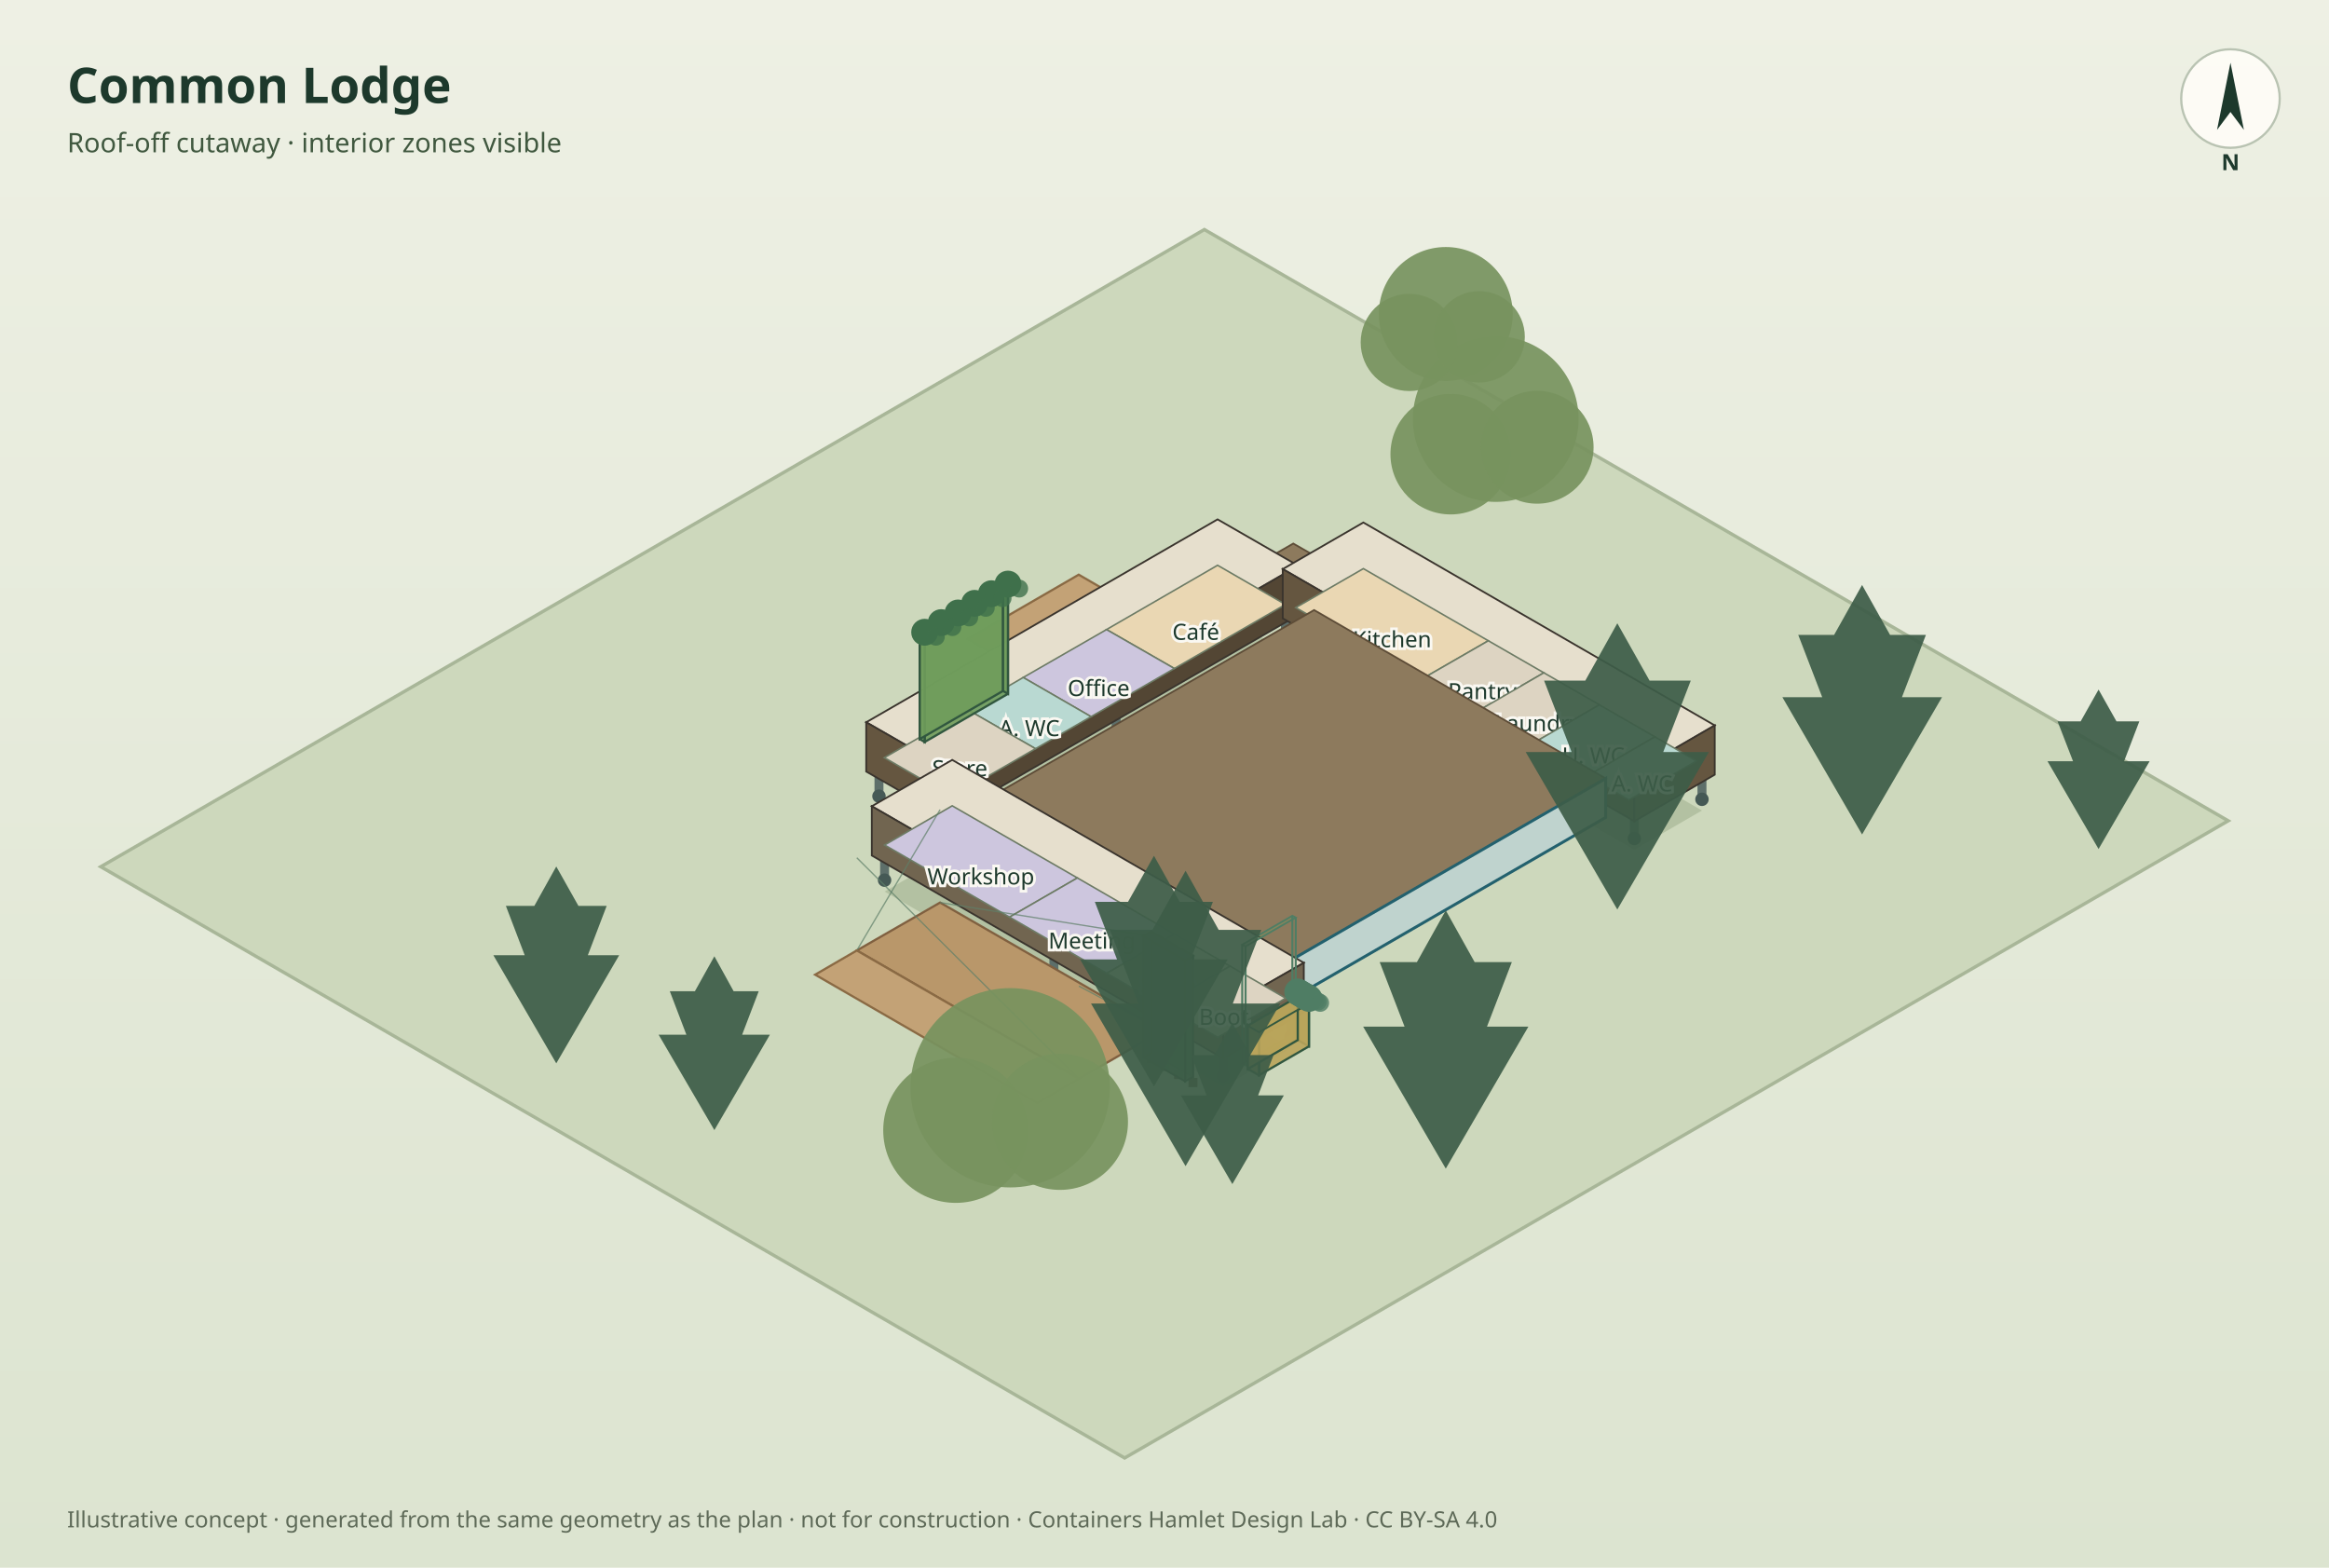
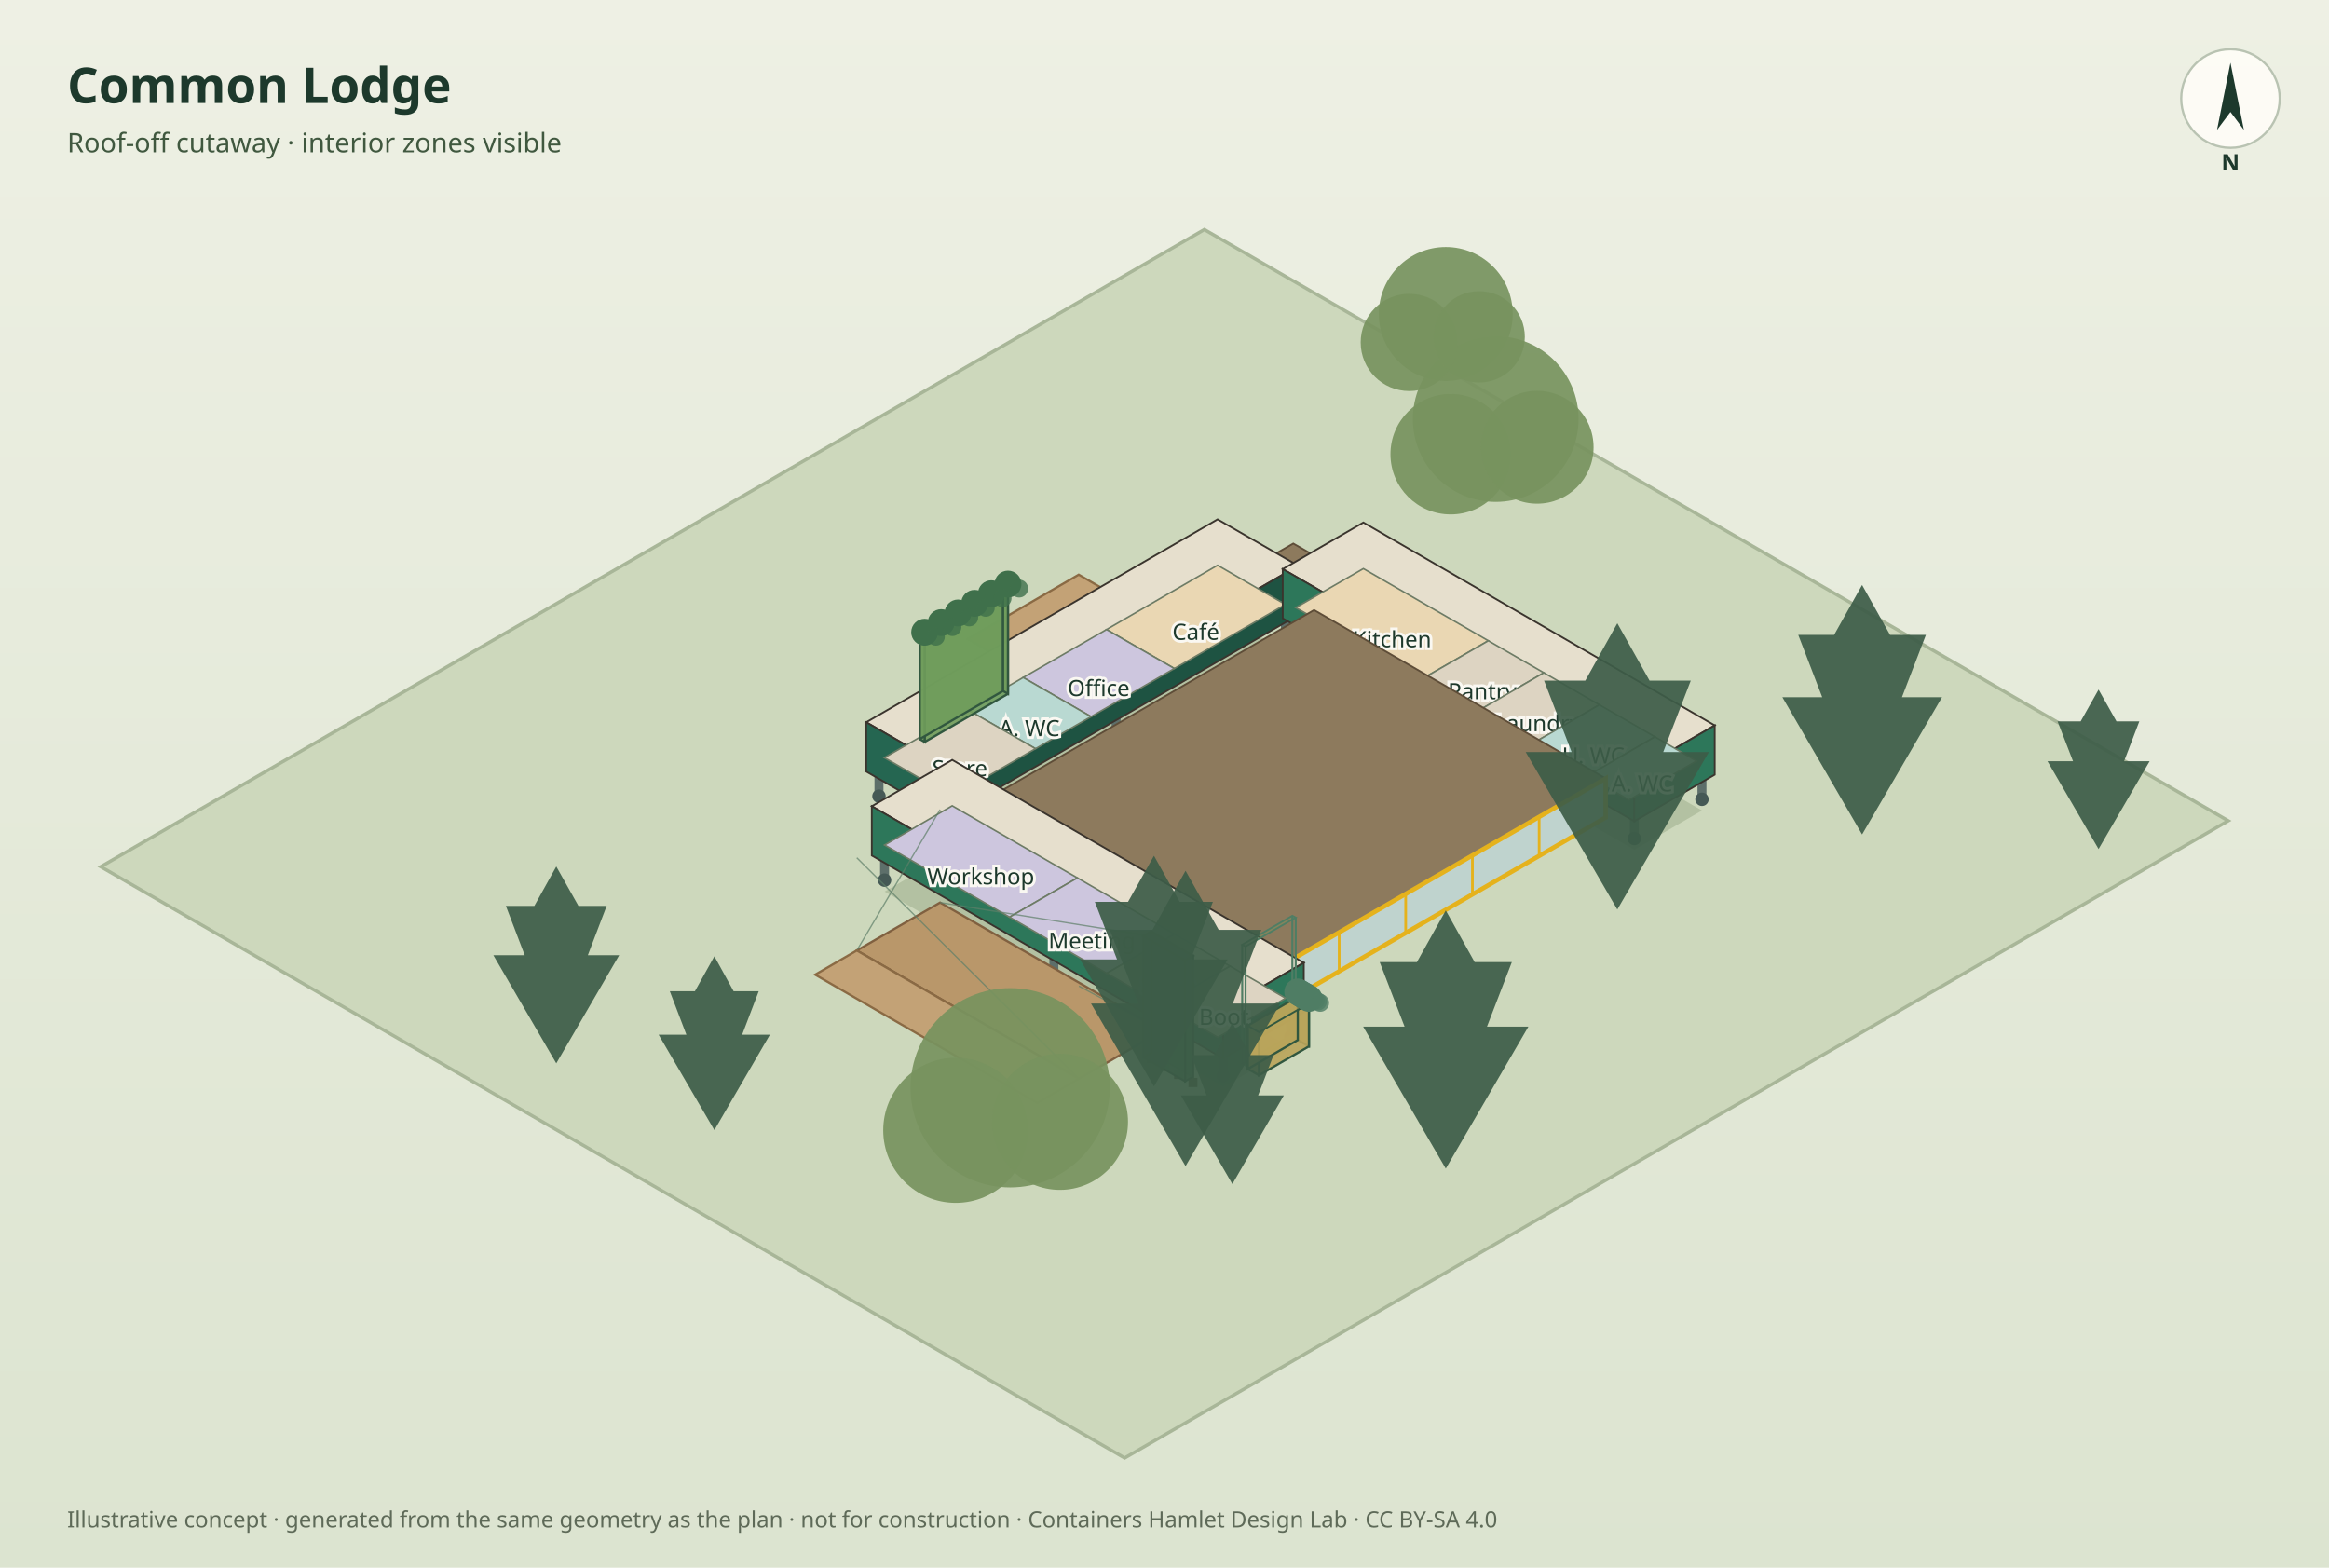
<svg xmlns="http://www.w3.org/2000/svg" viewBox="0 0 1040 700" role="img" aria-labelledby="concept-common-lodge-cutaway-t concept-common-lodge-cutaway-d">
  <defs>
    <linearGradient id="concept-common-lodge-cutaway-sky" x1="0" y1="0" x2="0" y2="1">
      <stop offset="0" stop-color="#eef0e4" />
      <stop offset="1" stop-color="#dce4d0" />
    </linearGradient>
  </defs>
  <rect width="1040" height="700" fill="url(#concept-common-lodge-cutaway-sky)" />
  <path d="M537.8 102.5L995 366.5L502.2 651L45 387Z" fill="#cdd8bc" stroke="#a8b698" stroke-width="1.5" />
  <g fill="#78935f" fill-opacity="0.92">
    <circle cx="667.9" cy="187.1" r="37" />
    <circle cx="647.8" cy="202.8" r="26.9" />
    <circle cx="686.4" cy="199.7" r="25.2" />
  </g>
  <g fill="#3d5d48" fill-opacity="0.92">
    <path d="M831.5 372.6L867.2 311.3L849.3 311.3L860 283.5L844 283.5L831.5 261.2L819 283.5L803 283.5L813.7 311.3L795.9 311.3Z" />
  </g>
  <g fill="#78935f" fill-opacity="0.92">
    <circle cx="645.6" cy="140.2" r="29.9" />
    <circle cx="629.3" cy="152.9" r="21.7" />
    <circle cx="660.5" cy="150.4" r="20.4" />
  </g>
  <path d="M577.5 242.7 594.9 252.7 577.5 262.8 560.1 252.7Z" fill="#8d7a5d" stroke="#5e4d38" stroke-width="0.8" />
  <path d="M560.1 270.2 577.5 280.2 577.5 262.8 560.1 252.7Z" fill="#c0aa86" stroke="#5e4d38" stroke-width="0.8" />
  <path d="M594.9 270.2 577.5 280.2 577.5 262.8 594.9 252.7Z" fill="#c0aa86" stroke="#5e4d38" stroke-width="0.8" />
  <path d="M494.1 263.8 444.5 292.4 432.1 285.3 481.7 256.6Z" fill="#c3a276" stroke="#8a6a44" stroke-width="1" />
  <path d="M518.9 278.1 469.3 306.7 444.5 292.4 494.1 263.8Z" fill="#b9976a" stroke="#806040" stroke-width="1" />
  <path d="M574 290.7 422.8 377.9 392.5 360.5 543.7 273.2Z" fill="#9eae8d" fill-opacity="0.55" />
  <line x1="574" y1="285.6" x2="574" y2="274.6" stroke="#5d6f6a" stroke-width="4" />
  <circle cx="574" cy="285.6" r="3" fill="#455955" />
  <line x1="422.8" y1="372.9" x2="422.8" y2="361.9" stroke="#5d6f6a" stroke-width="4" />
  <circle cx="422.8" cy="372.9" r="3" fill="#455955" />
  <line x1="392.5" y1="355.5" x2="392.5" y2="344.5" stroke="#5d6f6a" stroke-width="4" />
  <circle cx="392.5" cy="355.5" r="3" fill="#455955" />
  <line x1="543.7" y1="268.2" x2="543.7" y2="257.2" stroke="#5d6f6a" stroke-width="4" />
  <circle cx="543.7" cy="268.2" r="3" fill="#455955" />
  <line x1="498.4" y1="329.3" x2="498.4" y2="318.3" stroke="#5d6f6a" stroke-width="4" />
  <circle cx="498.4" cy="329.3" r="3" fill="#455955" />
  <line x1="468.1" y1="311.8" x2="468.1" y2="300.8" stroke="#5d6f6a" stroke-width="4" />
  <circle cx="468.1" cy="311.8" r="3" fill="#455955" />
  <path d="M579.7 252.6 422.8 343.2 386.8 322.5 543.7 231.9Z" fill="#e6dfcd" stroke="#3a342d" stroke-width="0.8" />
-   <path d="M579.7 274.6 422.8 365.2 422.8 343.2 579.7 252.6Z" fill="#534634" stroke="#3a342d" stroke-width="0.8" />
-   <path d="M422.8 365.2 386.8 344.5 386.8 322.5 422.8 343.2Z" fill="#655640" stroke="#3a342d" stroke-width="0.8" />
+   <path d="M579.7 274.6 422.8 365.2 422.8 343.2 579.7 252.6Z" fill="#1e5342" stroke="#3a342d" stroke-width="0.8" />
+   <path d="M422.8 365.2 386.8 344.5 386.8 322.5 422.8 343.2Z" fill="#256651" stroke="#3a342d" stroke-width="0.8" />
  <path d="M574 269.9 524.4 298.5 494.1 281.1 543.7 252.4Z" fill="#ead7b3" stroke="#6d7b65" stroke-width="0.7" />
  <text x="534" y="285.7" font-family="system-ui, sans-serif" font-size="10" text-anchor="middle" fill="#1d392c" stroke="#faf8f2" stroke-width="2.5" paint-order="stroke">Café</text>
  <path d="M524.4 298.5 487.2 320 456.9 302.5 494.1 281.1Z" fill="#cdc6de" stroke="#6d7b65" stroke-width="0.7" />
  <text x="490.6" y="310.8" font-family="system-ui, sans-serif" font-size="10" text-anchor="middle" fill="#1d392c" stroke="#faf8f2" stroke-width="2.5" paint-order="stroke">Office</text>
  <path d="M487.2 320 462.4 334.3 432.1 316.9 456.9 302.5Z" fill="#b9d9d2" stroke="#6d7b65" stroke-width="0.7" />
  <text x="459.6" y="328.7" font-family="system-ui, sans-serif" font-size="10" text-anchor="middle" fill="#1d392c" stroke="#faf8f2" stroke-width="2.5" paint-order="stroke">A. WC</text>
  <path d="M462.4 334.3 425.1 355.8 394.9 338.3 432.1 316.9Z" fill="#ddd4c2" stroke="#6d7b65" stroke-width="0.7" />
  <text x="428.6" y="346.6" font-family="system-ui, sans-serif" font-size="10" text-anchor="middle" fill="#1d392c" stroke="#faf8f2" stroke-width="2.5" paint-order="stroke">Store</text>
  <path d="M608.8 274.6 760 361.9 729.8 379.4 578.6 292.1Z" fill="#9eae8d" fill-opacity="0.55" />
  <line x1="608.8" y1="269.6" x2="608.8" y2="258.6" stroke="#5d6f6a" stroke-width="4" />
  <circle cx="608.8" cy="269.6" r="3" fill="#455955" />
  <line x1="760" y1="356.9" x2="760" y2="345.9" stroke="#5d6f6a" stroke-width="4" />
  <circle cx="760" cy="356.9" r="3" fill="#455955" />
  <line x1="729.8" y1="374.4" x2="729.8" y2="363.4" stroke="#5d6f6a" stroke-width="4" />
  <circle cx="729.8" cy="374.4" r="3" fill="#455955" />
  <line x1="578.6" y1="287.1" x2="578.6" y2="276.1" stroke="#5d6f6a" stroke-width="4" />
  <circle cx="578.6" cy="287.1" r="3" fill="#455955" />
  <line x1="684.4" y1="313.3" x2="684.4" y2="302.3" stroke="#5d6f6a" stroke-width="4" />
  <circle cx="684.4" cy="313.3" r="3" fill="#455955" />
  <line x1="654.2" y1="330.7" x2="654.2" y2="319.7" stroke="#5d6f6a" stroke-width="4" />
  <circle cx="654.2" cy="330.7" r="3" fill="#455955" />
  <path d="M608.8 233.3 765.7 323.9 729.8 344.7 572.8 254.1Z" fill="#e6dfcd" stroke="#3a342d" stroke-width="0.8" />
-   <path d="M572.8 276.1 729.8 366.7 729.8 344.7 572.8 254.1Z" fill="#655640" stroke="#3a342d" stroke-width="0.8" />
-   <path d="M765.7 345.9 729.8 366.7 729.8 344.7 765.7 323.9Z" fill="#655640" stroke="#3a342d" stroke-width="0.8" />
+   <path d="M572.8 276.1 729.8 366.7 729.8 344.7 572.8 254.1Z" fill="#2d775a" stroke="#3a342d" stroke-width="0.8" />
+   <path d="M765.7 345.9 729.8 366.7 729.8 344.7 765.7 323.9Z" fill="#2d775a" stroke="#3a342d" stroke-width="0.8" />
  <path d="M608.8 253.9 664.6 286.1 634.4 303.5 578.6 271.3Z" fill="#ead7b3" stroke="#6d7b65" stroke-width="0.7" />
  <text x="621.6" y="289" font-family="system-ui, sans-serif" font-size="10" text-anchor="middle" fill="#1d392c" stroke="#faf8f2" stroke-width="2.5" paint-order="stroke">Kitchen</text>
  <path d="M664.6 286.1 689.4 300.4 659.2 317.9 634.4 303.5Z" fill="#ddd4c2" stroke="#6d7b65" stroke-width="0.7" />
  <text x="661.9" y="312.2" font-family="system-ui, sans-serif" font-size="10" text-anchor="middle" fill="#1d392c" stroke="#faf8f2" stroke-width="2.5" paint-order="stroke">Pantry</text>
  <path d="M689.4 300.4 714.2 314.7 684 332.2 659.2 317.9Z" fill="#ddd4c2" stroke="#6d7b65" stroke-width="0.7" />
  <text x="686.7" y="326.5" font-family="system-ui, sans-serif" font-size="10" text-anchor="middle" fill="#1d392c" stroke="#faf8f2" stroke-width="2.5" paint-order="stroke">Laundry</text>
  <path d="M714.2 314.7 739 329 708.8 346.5 684 332.2Z" fill="#b9d9d2" stroke="#6d7b65" stroke-width="0.7" />
  <text x="711.5" y="340.9" font-family="system-ui, sans-serif" font-size="10" text-anchor="middle" fill="#1d392c" stroke="#faf8f2" stroke-width="2.5" paint-order="stroke">U. WC</text>
  <path d="M739 329 757.6 339.8 727.4 357.2 708.8 346.5Z" fill="#b9d9d2" stroke="#6d7b65" stroke-width="0.7" />
  <text x="733.2" y="353.4" font-family="system-ui, sans-serif" font-size="10" text-anchor="middle" fill="#1d392c" stroke="#faf8f2" stroke-width="2.5" paint-order="stroke">A. WC</text>
  <path d="M586.8 272.4 717 347.6 568.2 433.5 438 358.4Z" fill="#8d7a5d" stroke="#5e4d38" stroke-width="0.8" />
  <path d="M438 375.8 568.2 450.9 568.2 433.5 438 358.4Z" fill="#c0aa86" stroke="#5e4d38" stroke-width="0.8" />
  <path d="M717 365 568.2 450.9 568.2 433.5 717 347.6Z" fill="#c0aa86" stroke="#5e4d38" stroke-width="0.8" />
-   <path d="M438 375.8 568.2 450.9 568.2 433.5 438 358.4Z" fill="#bfe4ea" fill-opacity="0.72" stroke="#23616e" stroke-width="1.3" />
-   <path d="M717 365 568.2 450.9 568.2 433.5 717 347.6Z" fill="#bfe4ea" fill-opacity="0.72" stroke="#23616e" stroke-width="1.3" />
+   <path d="M438 375.8 568.2 450.9 568.2 433.5 438 358.4Z" fill="#bfe4ea" fill-opacity="0.72" stroke="#e5b21c" stroke-width="2" />
+   <line x1="464" y1="390.8" x2="464" y2="373.4" stroke="#e5b21c" stroke-width="1.2" />
+   <line x1="490.1" y1="405.8" x2="490.1" y2="388.4" stroke="#e5b21c" stroke-width="1.2" />
+   <line x1="516.1" y1="420.9" x2="516.1" y2="403.5" stroke="#e5b21c" stroke-width="1.2" />
+   <line x1="542.2" y1="435.9" x2="542.2" y2="418.5" stroke="#e5b21c" stroke-width="1.2" />
+   <path d="M717 365 568.2 450.9 568.2 433.5 717 347.6Z" fill="#bfe4ea" fill-opacity="0.72" stroke="#e5b21c" stroke-width="2" />
+   <line x1="687.3" y1="382.2" x2="687.3" y2="364.8" stroke="#e5b21c" stroke-width="1.2" />
+   <line x1="657.5" y1="399.4" x2="657.5" y2="382" stroke="#e5b21c" stroke-width="1.2" />
+   <line x1="627.7" y1="416.6" x2="627.7" y2="399.2" stroke="#e5b21c" stroke-width="1.2" />
+   <line x1="598" y1="433.8" x2="598" y2="416.3" stroke="#e5b21c" stroke-width="1.2" />
  <path d="M425.2 380.6 576.4 467.9 546.2 485.3 395 398.1Z" fill="#9eae8d" fill-opacity="0.55" />
  <line x1="425.2" y1="375.6" x2="425.2" y2="364.6" stroke="#5d6f6a" stroke-width="4" />
  <circle cx="425.2" cy="375.6" r="3" fill="#455955" />
  <line x1="576.4" y1="462.9" x2="576.4" y2="451.9" stroke="#5d6f6a" stroke-width="4" />
  <circle cx="576.4" cy="462.9" r="3" fill="#455955" />
  <line x1="546.2" y1="480.3" x2="546.2" y2="469.3" stroke="#5d6f6a" stroke-width="4" />
  <circle cx="546.2" cy="480.3" r="3" fill="#455955" />
  <line x1="395" y1="393" x2="395" y2="382" stroke="#5d6f6a" stroke-width="4" />
  <circle cx="395" cy="393" r="3" fill="#455955" />
  <line x1="500.8" y1="419.2" x2="500.8" y2="408.2" stroke="#5d6f6a" stroke-width="4" />
  <circle cx="500.8" cy="419.2" r="3" fill="#455955" />
  <line x1="470.6" y1="436.7" x2="470.6" y2="425.7" stroke="#5d6f6a" stroke-width="4" />
  <circle cx="470.6" cy="436.7" r="3" fill="#455955" />
  <path d="M425.2 339.3 582.2 429.9 546.2 450.6 389.3 360Z" fill="#e6dfcd" stroke="#3a342d" stroke-width="0.8" />
-   <path d="M389.3 382 546.2 472.6 546.2 450.6 389.3 360Z" fill="#716550" stroke="#3a342d" stroke-width="0.8" />
-   <path d="M582.2 451.9 546.2 472.6 546.2 450.6 582.2 429.9Z" fill="#716550" stroke="#3a342d" stroke-width="0.8" />
+   <path d="M389.3 382 546.2 472.6 546.2 450.6 389.3 360Z" fill="#2d775a" stroke="#3a342d" stroke-width="0.8" />
+   <path d="M582.2 451.9 546.2 472.6 546.2 450.6 582.2 429.9Z" fill="#2d775a" stroke="#3a342d" stroke-width="0.8" />
  <path d="M425.2 359.8 481.1 392 450.8 409.5 395 377.3Z" fill="#cdc6de" stroke="#6d7b65" stroke-width="0.7" />
  <text x="438" y="394.9" font-family="system-ui, sans-serif" font-size="10" text-anchor="middle" fill="#1d392c" stroke="#faf8f2" stroke-width="2.5" paint-order="stroke">Workshop</text>
  <path d="M481.1 392 524.5 417.1 494.2 434.6 450.8 409.5Z" fill="#cdc6de" stroke="#6d7b65" stroke-width="0.7" />
  <text x="487.6" y="423.6" font-family="system-ui, sans-serif" font-size="10" text-anchor="middle" fill="#1d392c" stroke="#faf8f2" stroke-width="2.5" paint-order="stroke">Meeting</text>
  <path d="M524.5 417.1 549.3 431.4 519 448.9 494.2 434.6Z" fill="#ddd4c2" stroke="#6d7b65" stroke-width="0.7" />
  <text x="521.7" y="443.3" font-family="system-ui, sans-serif" font-size="10" text-anchor="middle" fill="#1d392c" stroke="#faf8f2" stroke-width="2.5" paint-order="stroke">Store</text>
  <path d="M549.3 431.4 574.1 445.7 543.8 463.2 519 448.9Z" fill="#ddd4c2" stroke="#6d7b65" stroke-width="0.7" />
  <text x="546.5" y="457.6" font-family="system-ui, sans-serif" font-size="10" text-anchor="middle" fill="#1d392c" stroke="#faf8f2" stroke-width="2.5" paint-order="stroke">Boot</text>
  <path d="M419.8 403 519 460.2 481.8 481.7 382.6 424.4Z" fill="#b9976a" stroke="#806040" stroke-width="1" />
  <path d="M419.8 403L519 418.8" stroke="#5e8069" stroke-width="0.6" stroke-opacity="0.7" />
  <path d="M519 460.2L481.8 440.3" stroke="#5e8069" stroke-width="0.6" stroke-opacity="0.7" />
  <path d="M481.8 481.7L382.6 383" stroke="#5e8069" stroke-width="0.6" stroke-opacity="0.7" />
  <path d="M382.6 424.4L419.8 361.5" stroke="#5e8069" stroke-width="0.6" stroke-opacity="0.7" />
  <path d="M382.6 424.4 481.8 481.7 463.2 492.5 364 435.2Z" fill="#c3a276" stroke="#8a6a44" stroke-width="1" />
  <path d="M577.1 462 578.6 462.9 556.2 475.8 554.7 474.9Z" fill="#9ab886" fill-opacity="0.3" stroke="#4f7d64" stroke-width="0.8" />
  <path d="M577.1 408.9 578.6 409.7 556.2 422.6 554.7 421.8Z" fill="#6f9d5b" fill-opacity="0.28" stroke="#4f7d64" stroke-width="0.8" />
  <path d="M577.1 462L577.1 408.9" stroke="#4f7d64" stroke-width="0.9" />
  <path d="M578.6 462.9L578.6 409.7" stroke="#4f7d64" stroke-width="0.9" />
  <path d="M556.2 475.8L556.2 422.6" stroke="#4f7d64" stroke-width="0.9" />
  <path d="M554.7 474.9L554.7 421.8" stroke="#4f7d64" stroke-width="0.9" />
  <path d="M450.1 309.8 412.9 331.3 412.9 284.5 450.1 263Z" fill="#6f9d5b" fill-opacity="0.9" stroke="#31573f" stroke-width="1" />
  <path d="M412.9 331.3 410.7 330 410.7 283.2 412.9 284.5Z" fill="#6f9d5b" fill-opacity="0.9" stroke="#31573f" stroke-width="1" />
  <path d="M410.7 330 447.9 308.5 447.9 261.8 410.7 283.2Z" fill="#6f9d5b" fill-opacity="0.9" stroke="#31573f" stroke-width="1" />
  <path d="M447.9 308.5 450.1 309.8 450.1 263 447.9 261.8Z" fill="#6f9d5b" fill-opacity="0.9" stroke="#31573f" stroke-width="1" />
  <path d="M450.1 263 412.9 284.5 410.7 283.2 447.9 261.8Z" fill="#6f9d5b" fill-opacity="0.65" stroke="#31573f" stroke-width="0.8" />
  <circle cx="450.1" cy="260.8" r="6" fill="#3f704b" />
  <circle cx="455.1" cy="262.8" r="4" fill="#3f704b" opacity="0.8" />
  <circle cx="442.7" cy="265.1" r="6" fill="#3f704b" />
  <circle cx="447.7" cy="267.1" r="4" fill="#3f704b" opacity="0.8" />
  <circle cx="435.2" cy="269.4" r="6" fill="#3f704b" />
  <circle cx="440.2" cy="271.4" r="4" fill="#3f704b" opacity="0.8" />
  <circle cx="427.8" cy="273.7" r="6" fill="#3f704b" />
  <circle cx="432.8" cy="275.7" r="4" fill="#3f704b" opacity="0.8" />
  <circle cx="420.3" cy="278" r="6" fill="#3f704b" />
  <circle cx="425.3" cy="280" r="4" fill="#3f704b" opacity="0.8" />
  <circle cx="412.9" cy="282.3" r="6" fill="#3f704b" />
  <circle cx="417.9" cy="284.3" r="4" fill="#3f704b" opacity="0.8" />
  <path d="M579.5 464.4 584.5 467.2 584.5 448 579.5 445.1Z" fill="#b9a45a" fill-opacity="0.9" stroke="#31573f" stroke-width="1" />
  <path d="M584.5 467.2 562.2 480.1 562.2 460.9 584.5 448Z" fill="#b9a45a" fill-opacity="0.9" stroke="#31573f" stroke-width="1" />
  <path d="M562.2 480.1 557.2 477.3 557.2 458 562.2 460.9Z" fill="#b9a45a" fill-opacity="0.9" stroke="#31573f" stroke-width="1" />
  <path d="M557.2 477.3 579.5 464.4 579.5 445.1 557.2 458Z" fill="#b9a45a" fill-opacity="0.9" stroke="#31573f" stroke-width="1" />
  <path d="M579.5 445.1 584.5 448 562.2 460.9 557.2 458Z" fill="#b9a45a" fill-opacity="0.65" stroke="#31573f" stroke-width="0.8" />
  <circle cx="579.5" cy="442.9" r="6" fill="#4f7d64" />
  <circle cx="584.5" cy="444.9" r="4" fill="#4f7d64" opacity="0.8" />
  <circle cx="580.5" cy="443.5" r="6" fill="#4f7d64" />
  <circle cx="585.5" cy="445.5" r="4" fill="#4f7d64" opacity="0.8" />
  <circle cx="581.5" cy="444.1" r="6" fill="#4f7d64" />
  <circle cx="586.5" cy="446.1" r="4" fill="#4f7d64" opacity="0.8" />
  <circle cx="582.5" cy="444.7" r="6" fill="#4f7d64" />
  <circle cx="587.5" cy="446.7" r="4" fill="#4f7d64" opacity="0.8" />
  <circle cx="583.5" cy="445.2" r="6" fill="#4f7d64" />
  <circle cx="588.5" cy="447.2" r="4" fill="#4f7d64" opacity="0.8" />
  <circle cx="584.5" cy="445.8" r="6" fill="#4f7d64" />
  <circle cx="589.5" cy="447.8" r="4" fill="#4f7d64" opacity="0.8" />
  <line x1="514.1" y1="474.7" x2="514.1" y2="470.6" stroke="#5b4a35" stroke-width="4" />
  <line x1="520.2" y1="478.2" x2="520.2" y2="474.1" stroke="#5b4a35" stroke-width="4" />
  <line x1="526.3" y1="481.8" x2="526.3" y2="477.7" stroke="#5b4a35" stroke-width="4" />
  <line x1="532.7" y1="485.4" x2="532.7" y2="481.3" stroke="#5b4a35" stroke-width="4" />
  <path d="M514.1 470.1 532.7 480.8 532.7 426.8 514.1 416Z" fill="#3f704b" fill-opacity="0.92" stroke="#25452f" stroke-width="0.9" />
  <path d="M532.7 480.8 529.2 482.8 529.2 428.8 532.7 426.8Z" fill="#3f704b" fill-opacity="0.92" stroke="#25452f" stroke-width="0.9" />
  <path d="M529.2 482.8 510.6 472.1 510.6 418 529.2 428.8Z" fill="#3f704b" fill-opacity="0.92" stroke="#25452f" stroke-width="0.9" />
  <path d="M510.6 472.1 514.1 470.1 514.1 416 510.6 418Z" fill="#3f704b" fill-opacity="0.92" stroke="#25452f" stroke-width="0.9" />
  <path d="M514.1 416 532.7 426.8 529.2 428.8 510.6 418Z" fill="#3f704b" fill-opacity="0.8" stroke="#25452f" stroke-width="1" />
  <g fill="#3d5d48" fill-opacity="0.92">
    <path d="M515.3 485.1L548.2 428.4L531.7 428.4L541.6 402.7L526.8 402.7L515.3 382.1L503.7 402.7L488.9 402.7L498.8 428.4L482.3 428.4Z" />
  </g>
  <g fill="#3d5d48" fill-opacity="0.92">
    <path d="M529.4 520.7L571.7 448.1L550.5 448.1L563.2 415.2L544.2 415.2L529.4 388.8L514.6 415.2L495.6 415.2L508.3 448.1L487.2 448.1Z" />
  </g>
  <g fill="#3d5d48" fill-opacity="0.92">
    <path d="M248.4 474.8L276.5 426.5L262.5 426.5L270.9 404.5L258.3 404.5L248.4 386.9L238.6 404.5L225.9 404.5L234.3 426.5L220.3 426.5Z" />
  </g>
  <g fill="#78935f" fill-opacity="0.92">
    <circle cx="451.1" cy="485.7" r="44.5" />
    <circle cx="426.8" cy="504.7" r="32.4" />
    <circle cx="473.3" cy="500.9" r="30.4" />
  </g>
  <g fill="#3d5d48" fill-opacity="0.92">
    <path d="M645.6 521.8L682.5 458.4L664 458.4L675.1 429.6L658.5 429.6L645.6 406.5L632.7 429.6L616.1 429.6L627.2 458.4L608.7 458.4Z" />
  </g>
  <g fill="#3d5d48" fill-opacity="0.92">
    <path d="M319 504.6L343.8 462L331.4 462L338.8 442.6L327.6 442.6L319 427L310.3 442.6L299.1 442.6L306.5 462L294.1 462Z" />
  </g>
  <g fill="#3d5d48" fill-opacity="0.92">
    <path d="M937.1 379.1L959.9 339.9L948.5 339.9L955.3 322.1L945.1 322.1L937.1 307.9L929.1 322.1L918.8 322.1L925.7 339.9L914.3 339.9Z" />
  </g>
  <g fill="#3d5d48" fill-opacity="0.92">
    <path d="M722.2 406.1L763.1 335.8L742.7 335.8L755 303.9L736.6 303.9L722.2 278.3L707.9 303.9L689.5 303.9L701.8 335.8L681.3 335.8Z" />
  </g>
  <g fill="#3d5d48" fill-opacity="0.92">
    <path d="M550.3 528.7L573.3 489.1L561.8 489.1L568.7 471.1L558.4 471.1L550.3 456.7L542.2 471.1L531.9 471.1L538.8 489.1L527.3 489.1Z" />
  </g>
  <text x="30" y="46" font-family="system-ui, sans-serif" font-size="22" font-weight="800" fill="#1d392c">Common Lodge</text>
  <text x="30" y="68" font-family="system-ui, sans-serif" font-size="12" fill="#40583f">Roof-off cutaway · interior zones visible</text>
  <g aria-hidden="true">
    <circle cx="996" cy="44" r="22" fill="#fffdf7" fill-opacity="0.9" stroke="#b9c3b2" />
    <path d="M996 28l6 30l-6 -8l-6 8z" fill="#1d392c" />
    <text x="996" y="76" text-anchor="middle" font-size="10" font-weight="700" font-family="system-ui, sans-serif" fill="#1d392c">N</text>
  </g>
  <text x="30" y="682" font-family="system-ui, sans-serif" font-size="10" fill="#5e6a58">Illustrative concept · generated from the same geometry as the plan · not for construction · Containers Hamlet Design Lab · CC BY-SA 4.0</text>
</svg>
